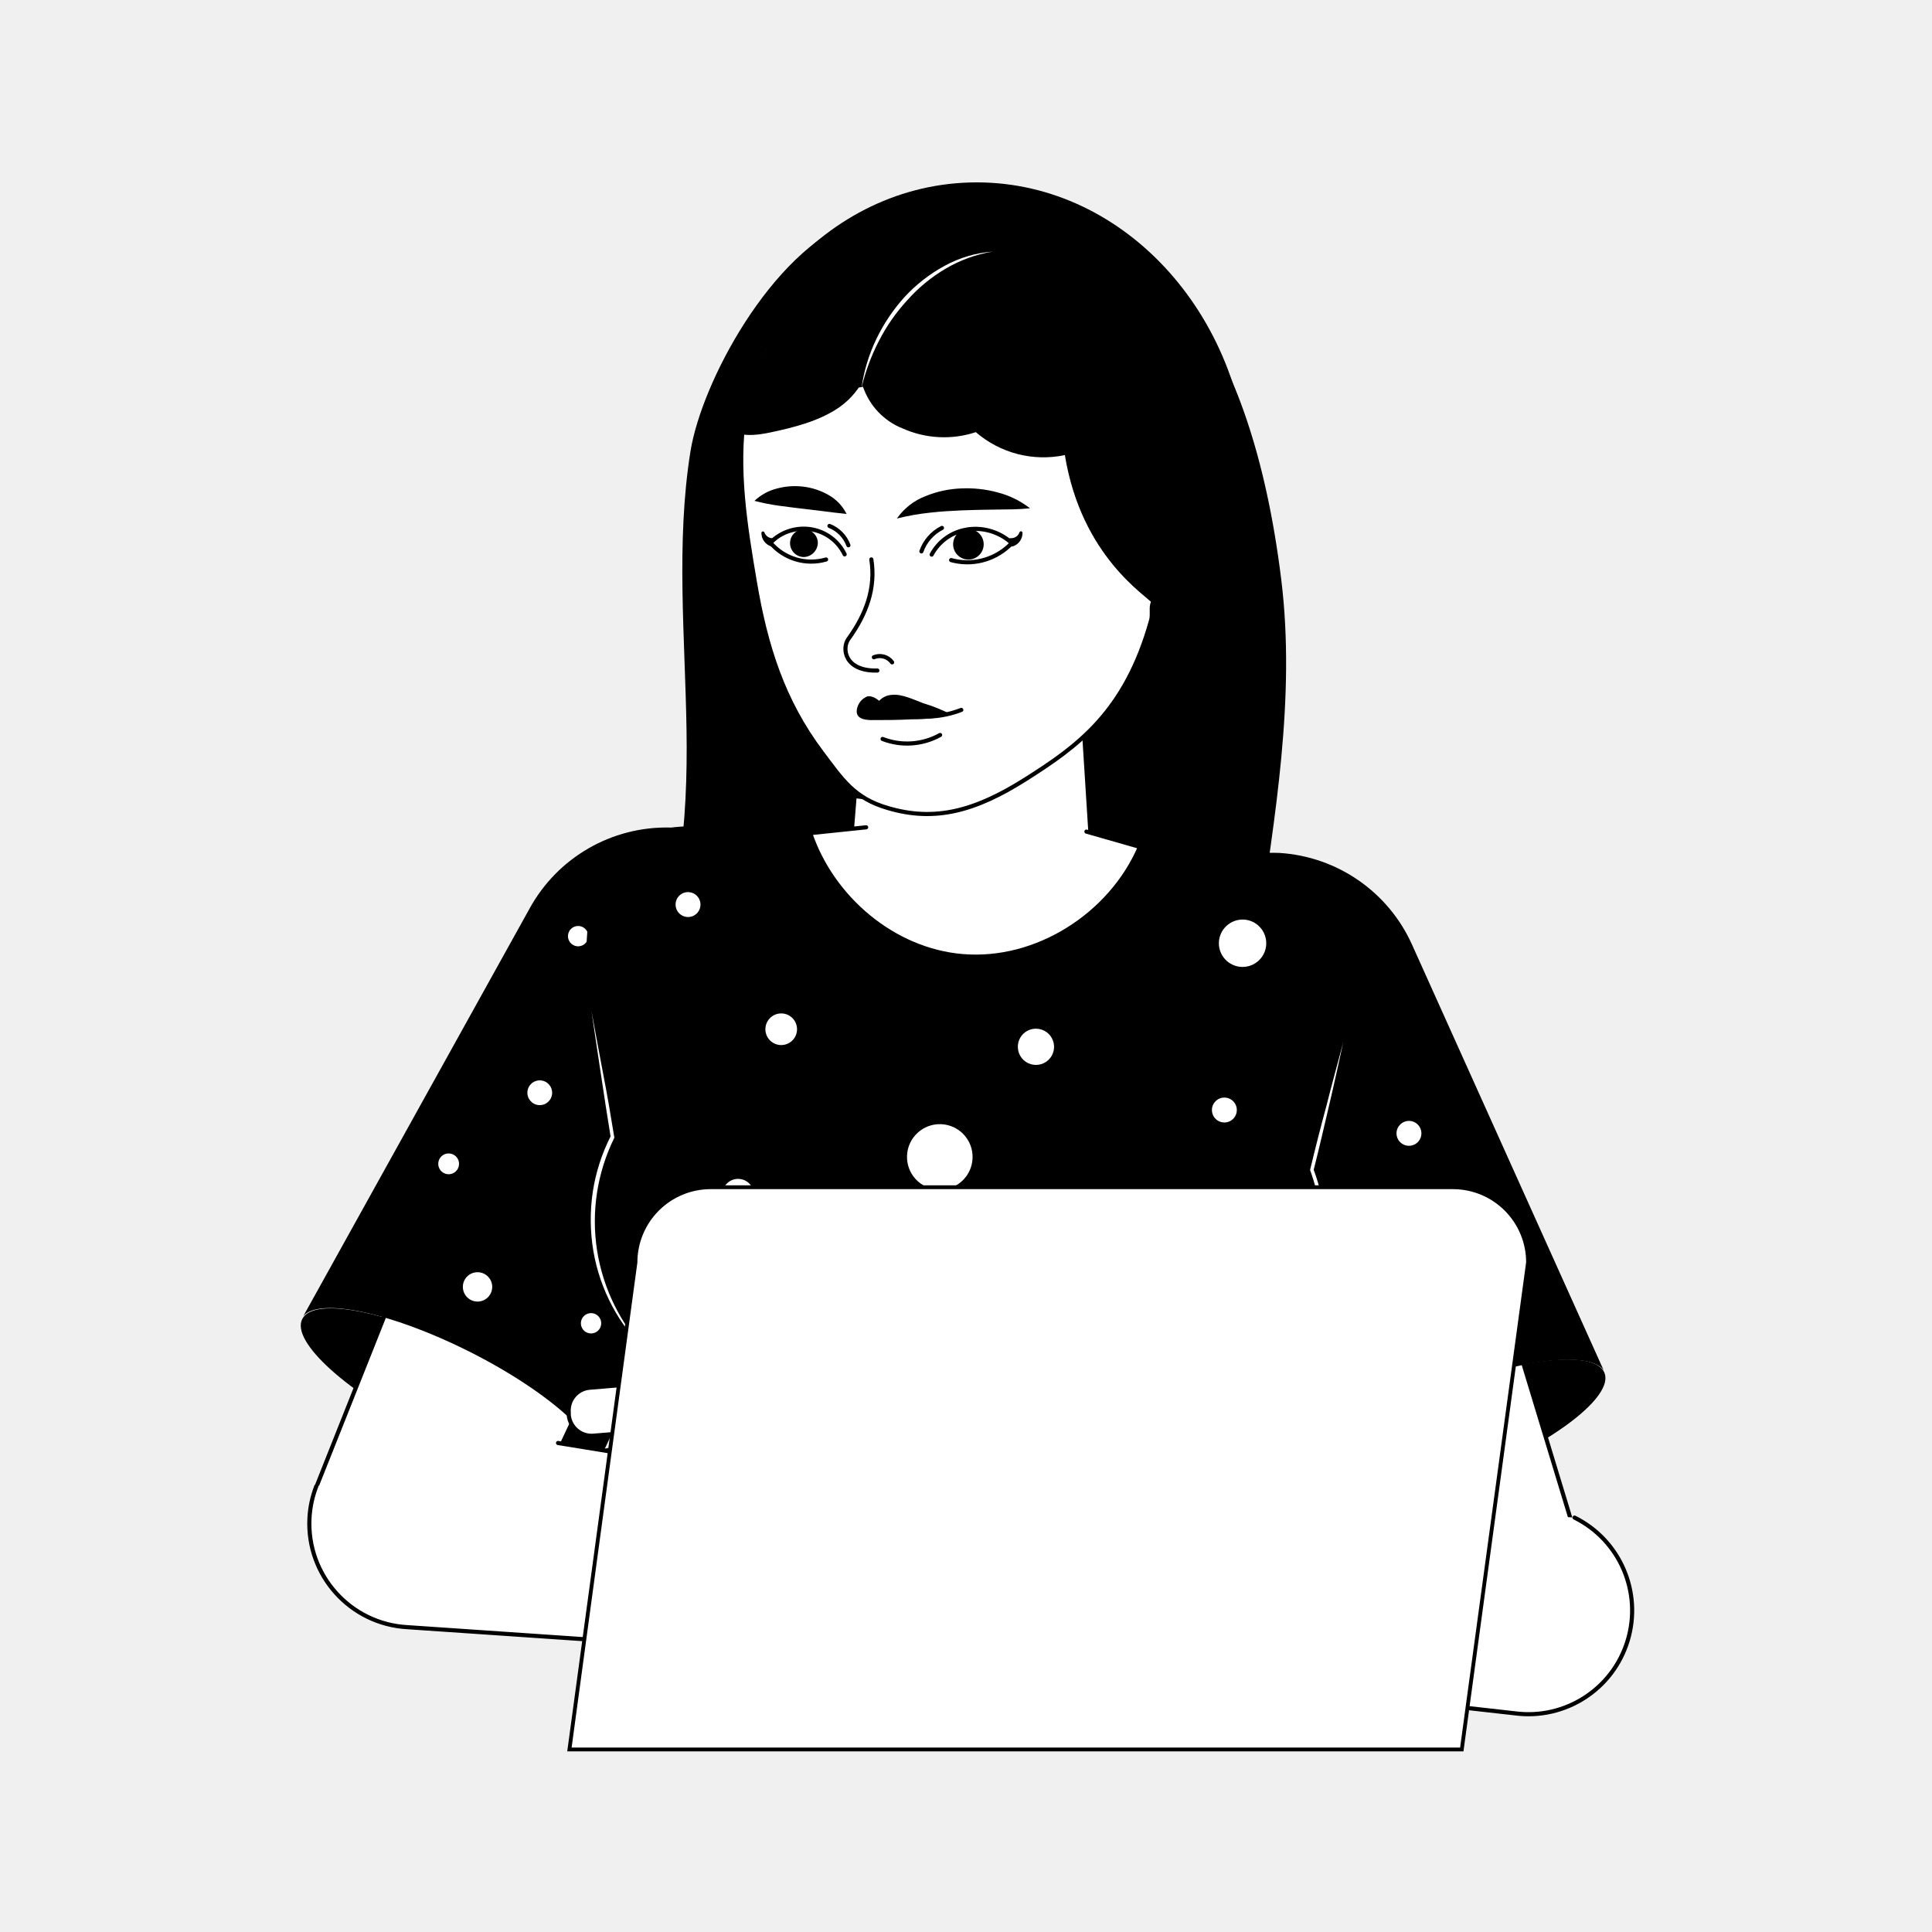
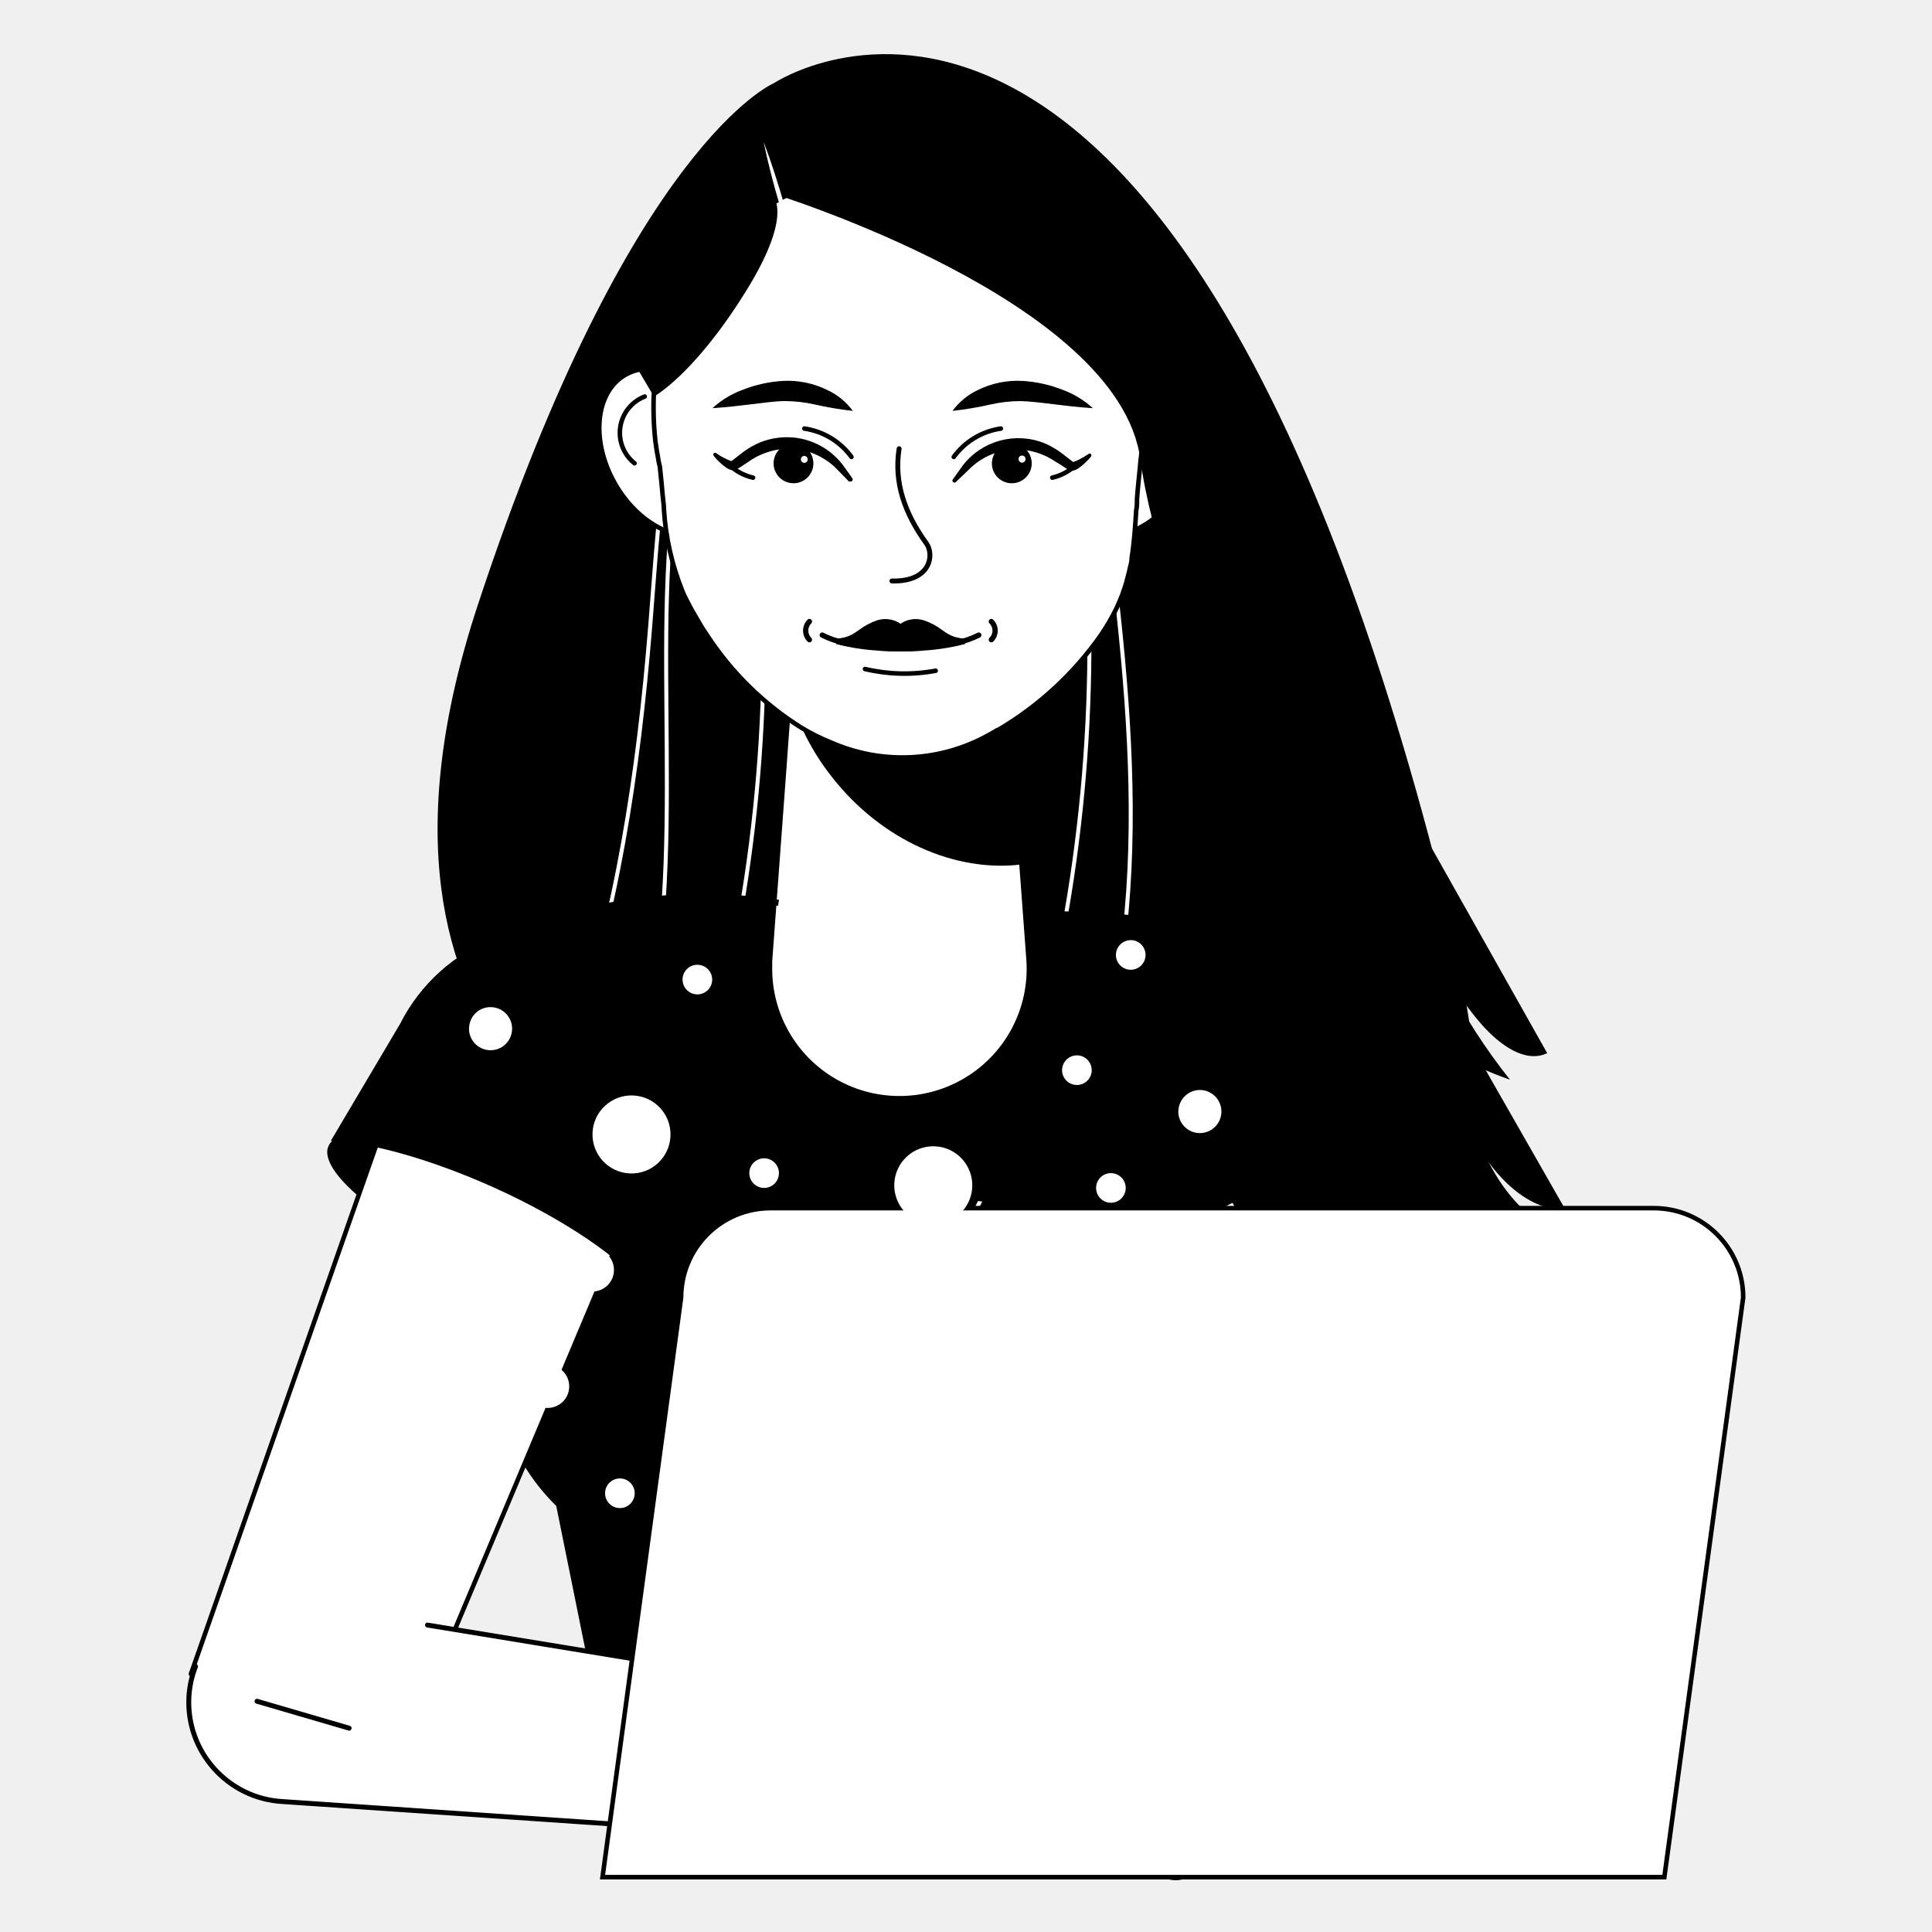
- <svg xmlns="http://www.w3.org/2000/svg" viewBox="0 0 252.77 252.77">
+ <svg xmlns="http://www.w3.org/2000/svg" viewBox="0 0 212.43 212.43">
  <defs>
-     <style>.cls-1,.cls-2,.cls-3,.cls-5,.cls-6{fill:#fff;}.cls-1,.cls-2,.cls-4,.cls-5,.cls-6,.cls-7{stroke:#000;}.cls-1,.cls-5{stroke-miterlimit:10;}.cls-1{stroke-width:0.6px;}.cls-2,.cls-4,.cls-6,.cls-7{stroke-linecap:round;stroke-linejoin:round;}.cls-2,.cls-4{stroke-width:0.54px;}.cls-4,.cls-7{fill:none;}.cls-5{stroke-width:0.5px;}.cls-6,.cls-7{stroke-width:0.54px;}</style>
+     <style>.cls-1,.cls-3,.cls-6,.cls-8{fill:#fff;}.cls-2,.cls-4,.cls-5,.cls-7{fill:none;}.cls-2{stroke:#fff;stroke-width:0.44px;}.cls-2,.cls-3,.cls-4,.cls-5,.cls-6,.cls-7{stroke-linecap:round;stroke-linejoin:round;}.cls-3,.cls-4,.cls-5,.cls-6,.cls-7,.cls-8{stroke:#000;}.cls-3,.cls-4,.cls-8{stroke-width:0.5px;}.cls-5{stroke-width:0.58px;}.cls-6,.cls-7{stroke-width:0.54px;}.cls-8{stroke-miterlimit:10;}</style>
  </defs>
  <g id="OBJECTS">
-     <path d="M83.27,130.44c5.73-10.23,6.74-22.92,6.55-35S88.43,71,90.33,59.09C91.78,50,100.9,33,111.73,28.82c4.77-1.83,47.82-18.57,55.9,47,1.9,15.44-.85,31.08-3.07,46.45C155.91,128,129.3,131,119,130.39A77.71,77.71,0,0,1,83.27,130.44Z" />
-     <ellipse cx="128.01" cy="63.89" rx="35.5" ry="40.02" transform="translate(-1.7 3.52) rotate(-1.57)" />
-     <path class="cls-1" d="M126.72,143.73a17.08,17.08,0,0,0,17.05-17.14,3.72,3.72,0,0,0,0-.58l-1.63-25.82-.21-3.32-.36-5.63-.34-5.19-.34-5.23L114,80.58h-.27l-1.36,16.61-.32,3.64-1,12.43-1,12.45A17.13,17.13,0,0,0,126.72,143.73Z" />
-     <path d="M112,104.45c8.55,1.14,18.24-2.9,24.86-11.2a31.23,31.23,0,0,0,4.34-7.2l-.34-5.23L114,80.58l-.64,7.81L113,92Z" />
-     <path d="M192.18,193.24c-11,4.43-21,5.53-22.23,2.44s6.7-9.18,17.74-13.62,21-5.53,22.23-2.44S203.22,188.8,192.18,193.24Z" />
-     <path class="cls-2" d="M177.34,200.25l-9.9-26.59-1.64-4.41L163.1,162l-1.79-4.8-3-8.2-2.62-7c-3.63-9.76.64-20.27,9.28-22.91a13.69,13.69,0,0,1,4.55-.58,14.21,14.21,0,0,1,4,.74,18.64,18.64,0,0,1,11.61,12.49l5.59,18.41,2.78,9.12,12.71,41.84c0,.13.08.25.12.39" />
-     <path d="M209.81,179.27c-1.9-2.61-11.45-1.41-22,2.82-11,4.44-19,10.54-17.73,13.63a1.74,1.74,0,0,0,.1.19l-.11,0L149,139.22c-4.23-11.21,1.36-23.55,12.19-26.84a18.41,18.41,0,0,1,6.17-.79,20.41,20.41,0,0,1,17.43,12.11Z" />
-     <path class="cls-3" d="M193.88,157.9a1.35,1.35,0,1,1-1.29-1.42A1.35,1.35,0,0,1,193.88,157.9Z" />
-     <path class="cls-3" d="M189.33,173.65a1.92,1.92,0,1,1-1.84-2A1.92,1.92,0,0,1,189.33,173.65Z" />
-     <path class="cls-3" d="M182.71,148.21a1.63,1.63,0,1,0,1.69-1.56A1.64,1.64,0,0,0,182.71,148.21Z" />
-     <path d="M56.09,187.56c10.63,5.34,20.46,7.26,22,4.29s-5.91-9.71-16.54-15-20.46-7.26-22-4.29S45.46,182.22,56.09,187.56Z" />
-     <path class="cls-2" d="M70.3,195.79l12.08-25.67,2-4.26,3.29-7,2.19-4.64,3.71-7.92,3.2-6.79c4.42-9.42,1-20.25-7.35-23.59a13.6,13.6,0,0,0-4.48-1,14.77,14.77,0,0,0-4,.41,18.64,18.64,0,0,0-12.61,11.49l-7.1,17.87-3.53,8.86L41.53,194.2c0,.14-.1.25-.15.39" />
-     <path d="M39.69,172.18c2.11-2.45,11.53-.46,21.69,4.64C72,182.16,79.43,188.9,77.93,191.88l-.13.18.12.05,25.74-54.77c5.15-10.82.6-23.59-9.91-27.77a18.36,18.36,0,0,0-6.08-1.3,20.43,20.43,0,0,0-18.39,10.61Z" />
-     <path class="cls-3" d="M74.31,122.42a1.33,1.33,0,1,0,1.38-1.27A1.33,1.33,0,0,0,74.31,122.42Z" />
-     <path class="cls-3" d="M57.34,152.2a1.36,1.36,0,1,0,1.41-1.29A1.35,1.35,0,0,0,57.34,152.2Z" />
-     <path class="cls-3" d="M69,142.9a1.62,1.62,0,1,0,1.69-1.55A1.62,1.62,0,0,0,69,142.9Z" />
-     <path class="cls-3" d="M60.56,168.29a1.92,1.92,0,1,0,2-1.84A1.91,1.91,0,0,0,60.56,168.29Z" />
-     <path class="cls-3" d="M76,173.07a1.33,1.33,0,1,0,1.38-1.27A1.33,1.33,0,0,0,76,173.07Z" />
-     <path d="M77.5,132.33l2.74,16.47a22.35,22.35,0,0,0-1.77,4.64,24.56,24.56,0,0,0-.8,5.26A24.66,24.66,0,0,0,79.94,170a24.81,24.81,0,0,0,4.93,7l6.64,41.06,60.56,7,13.11-45.23a24.51,24.51,0,0,0,4-4.62,24.12,24.12,0,0,0,3.13-6.67,24.73,24.73,0,0,0,.47-11.9,26.17,26.17,0,0,0-1-3.57l4.09-16.65c1.71-6.13,1.69-12.2-.31-16.85a13.17,13.17,0,0,0-9.15-7.91,18.32,18.32,0,0,0-3.73-.53l-71.68-3a18.19,18.19,0,0,0-3.7.22,11.41,11.41,0,0,0-8.8,6.88C76.41,119.77,76.28,126,77.5,132.33Z" />
-     <path class="cls-3" d="M77.39,132.31c.51,2.74,1,5.47,1.53,8.21s1,5.48,1.44,8.22a.19.19,0,0,1,0,.15,24.72,24.72,0,0,0-2.24,14.73A25,25,0,0,0,84.76,177a23.87,23.87,0,0,1-7.13-13.33,24.85,24.85,0,0,1-.08-7.7,24.12,24.12,0,0,1,2.35-7.32l0,.14c-.45-2.74-.87-5.49-1.28-8.24S77.79,135.07,77.39,132.31Z" />
-     <path class="cls-3" d="M165.07,179.84a25.82,25.82,0,0,0,4.5-5.71,24.84,24.84,0,0,0,1.85-21,.23.23,0,0,1,0-.14q1-4.17,2.12-8.31c.7-2.78,1.46-5.53,2.2-8.3-.62,2.8-1.22,5.59-1.88,8.38s-1.29,5.57-2,8.35V153a24.36,24.36,0,0,1,1.52,7.21,24.72,24.72,0,0,1-.7,7.32,24.1,24.1,0,0,1-2.87,6.77A24.55,24.55,0,0,1,165.07,179.84Z" />
-     <path class="cls-2" d="M113.32,108.24,106,109c2.88,8.51,10.9,15.33,19.92,16.09,9.7.83,19.42-5.42,23.22-14.29l-7-2" />
-     <path class="cls-3" d="M158.56,145.16a1.63,1.63,0,1,0,1.69-1.56A1.63,1.63,0,0,0,158.56,145.16Z" />
-     <path class="cls-3" d="M141,184.36a3.1,3.1,0,1,0,3.23-3A3.11,3.11,0,0,0,141,184.36Z" />
-     <path class="cls-3" d="M94.5,156.24a2.07,2.07,0,1,0,2.16-2A2.06,2.06,0,0,0,94.5,156.24Z" />
-     <path class="cls-3" d="M118.67,151.19a4.29,4.29,0,1,0,4.46-4.11A4.29,4.29,0,0,0,118.67,151.19Z" />
-     <path class="cls-3" d="M88.39,118.27a1.63,1.63,0,1,0,1.7-1.55A1.62,1.62,0,0,0,88.39,118.27Z" />
-     <path class="cls-3" d="M159.47,123.31a3.1,3.1,0,1,0,3.23-3A3.11,3.11,0,0,0,159.47,123.31Z" />
-     <path class="cls-3" d="M102.76,185.13a2.51,2.51,0,1,0,2.62-2.4A2.51,2.51,0,0,0,102.76,185.13Z" />
-     <path class="cls-3" d="M156,170.93a2.36,2.36,0,1,0,2.46-2.26A2.35,2.35,0,0,0,156,170.93Z" />
-     <path class="cls-3" d="M100.14,134.59a2.07,2.07,0,1,0,2.15-2A2.07,2.07,0,0,0,100.14,134.59Z" />
-     <path class="cls-3" d="M133.17,136.85a2.37,2.37,0,1,0,2.46-2.26A2.36,2.36,0,0,0,133.17,136.85Z" />
-     <path class="cls-3" d="M119.72,189.83A1.19,1.19,0,1,0,121,188.7,1.19,1.19,0,0,0,119.72,189.83Z" />
-     <path class="cls-2" d="M181.27,196.84l-58-1-6.06-6.15a4.66,4.66,0,0,0-1.81-2l-7.29-10.81a2.83,2.83,0,0,0-3.91-.76L103,177a2.81,2.81,0,0,0-.76,3.9L107,188a13.69,13.69,0,0,0-1.6-.28c-.26,0-.53,0-.8-.05l-10.06-6.7a2.83,2.83,0,0,0-1-.42,3,3,0,0,0-1.41-.24l-15,1.25a3,3,0,0,0-2.72,3.22l0,.33a3,3,0,0,0,3.22,2.73l14.1-1.17,4.81,3.2a13.88,13.88,0,0,0-1.29,1L87.86,188a2.19,2.19,0,0,0-.34-.1,3,3,0,0,0-1.93-.06l-14,4.37a3,3,0,0,0-2,3.74l.07.21a2.8,2.8,0,0,0,.51.95A3,3,0,0,0,68.5,200l0,.15a3,3,0,0,0,3.21,2.73L86,201.74l5,1.93a13.7,13.7,0,0,0,.71,2.28l-4,.34-10.9-.09a3,3,0,0,0-3,3v.42a3,3,0,0,0,3,3l12.12.11a3.26,3.26,0,0,0,1-.17l6.8-.59a13.08,13.08,0,0,0,5.8,2.11l20,1.59h.07l75.6,8.49A13.57,13.57,0,0,0,206,198.55M82.12,196c-.82.08-1.65.13-2.48.18l6.77-2.1,5.15,2a12,12,0,0,0-.39,1.15l-.12,0a24,24,0,0,0-4.22-1.62C85.24,195.24,83.69,195.82,82.12,196Z" />
-     <line class="cls-4" x1="80.31" y1="196.16" x2="69.81" y2="197.26" />
-     <path class="cls-2" d="M41.39,194.44a13.38,13.38,0,0,0-.9,4.17,13.58,13.58,0,0,0,12.83,14.28l75.91,5.17h.06l20,2a13.31,13.31,0,0,0,6.08-1l6.59,1.79a3,3,0,0,0,.94.35l11.94,2.06a3,3,0,0,0,3.45-2.44l.07-.41a3,3,0,0,0-2.43-3.44l-10.75-1.86-3.87-1a12.56,12.56,0,0,0,1.11-2.12l5.25-1,13.79,3.69a3,3,0,0,0,3.65-2.11l0-.15a3,3,0,0,0-1.13-3.17,3.15,3.15,0,0,0,.68-.85l.1-.2a3,3,0,0,0-1.26-4l-13-6.81a3,3,0,0,0-1.9-.29c-.12,0-.24,0-.36,0l-7.77,1.49a13.84,13.84,0,0,0-1.09-1.21l5.31-2.29,13.65,3.67A3,3,0,0,0,182,196.6l.08-.32a3,3,0,0,0-2.1-3.66l-14.56-3.91a3.05,3.05,0,0,0-1.44,0,3,3,0,0,0-1,.24l-11.09,4.79c-.27,0-.53-.08-.8-.1-.54,0-1.08,0-1.62,0l6-6.12a2.81,2.81,0,0,0-.05-4l-1.11-1.08a2.81,2.81,0,0,0-4,0l-9.1,9.34a4.62,4.62,0,0,0-2.14,1.63l-7.06,5-59-9.62m95,15.84a24.09,24.09,0,0,0-4.45.84l-.12,0q-.06-.6-.18-1.2l5.43-1,6.27,3.28c-.8-.2-1.61-.4-2.41-.63C171,205.51,169.55,204.66,167.94,204.66Z" />
-     <line class="cls-4" x1="174.24" y1="206.45" x2="184.37" y2="209.41" />
-     <path class="cls-5" d="M191.25,228.89H74.5l8.64-63.73A9.84,9.84,0,0,1,93,155.33h97.08a9.83,9.83,0,0,1,9.84,9.83Z" />
-     <path class="cls-6" d="M98.76,76.14c1.4,8.29,3.64,15.52,8.75,22.3,2.67,3.54,4.22,6,8.66,7.28,6.13,1.82,11.42.42,18.08-3.81s13-8.68,16.36-20.78c.18-.67,0-1.38.13-2a4,4,0,0,1,.24-.69,10.79,10.79,0,0,1,1.17-1.79c9.5-13,6.67-32.24-6.1-42a31.15,31.15,0,0,0-23.19-6.14l-.54.09A31.05,31.05,0,0,0,98.06,50.92a29.08,29.08,0,0,0-.65,3.19C96.3,61.35,97.52,68.86,98.76,76.14Z" />
-     <path d="M95.94,50.7a16.53,16.53,0,0,1,3.3-2.81,31.12,31.12,0,0,1,23-18.64,5.07,5.07,0,0,1,.54-.09A31.21,31.21,0,0,1,146,35.29c10.34,7.89,14.16,22,10.19,34a28.31,28.31,0,0,1-3.64,7.35l-.46.65a10.33,10.33,0,0,0-1.16,1.79c-.88-1.14-9.43-6.18-11.61-19.54a13.53,13.53,0,0,1-11.65-3h0a13.27,13.27,0,0,1-9.54-.47,9,9,0,0,1-5.22-5.46h0l-.55.09h0a10.32,10.32,0,0,1-2.75,2.72c-2.54,1.69-5.69,2.49-8.78,3.15-2,.43-4.43.68-5.73-.71S94.62,52.2,95.94,50.7Z" />
-     <path class="cls-3" d="M129.86,32.92a17.77,17.77,0,0,0-6.14,2.23,20.88,20.88,0,0,0-5,4.11,24,24,0,0,0-3.73,5.35,26.82,26.82,0,0,0-2.28,6.16,21.8,21.8,0,0,1,1.91-6.34,23.11,23.11,0,0,1,3.7-5.54,20.29,20.29,0,0,1,5.25-4.1A15.46,15.46,0,0,1,129.86,32.92Z" />
-     <path d="M117.34,67.84a31,31,0,0,1,4.37-.77c1.4-.16,2.8-.24,4.21-.3s2.84-.08,4.3-.1,2.93,0,4.54-.17a11.7,11.7,0,0,0-4.25-2.08,15.47,15.47,0,0,0-4.7-.52,13.63,13.63,0,0,0-4.69,1A8.11,8.11,0,0,0,117.34,67.84Z" />
-     <path d="M110.76,67.24a5.8,5.8,0,0,0-2.4-2.5,8.7,8.7,0,0,0-3.26-1.07,9,9,0,0,0-3.39.23,6.58,6.58,0,0,0-3,1.63,28.09,28.09,0,0,0,3.17.63c1,.14,2,.26,2.89.37l2.85.34C108.58,67,109.57,67.12,110.76,67.24Z" />
-     <path class="cls-7" d="M114,73.19c.59,3.75-.64,7.14-3,10.41-.88,1.21-.52,4.24,3.79,4.13" />
-     <path class="cls-7" d="M116.72,86.66a2,2,0,0,0-2.39-.67" />
-     <path class="cls-7" d="M110.51,72.53a5.93,5.93,0,0,0-4.44-3.29A6.1,6.1,0,0,0,100.79,71a7,7,0,0,0,7.29,2.2" />
-     <path d="M107,70.93a1.82,1.82,0,1,0-1.82,1.95A1.9,1.9,0,0,0,107,70.93Z" />
-     <path d="M101.08,71.06c.12.12.23.25.36.37a.55.55,0,0,1-.18.06.74.74,0,0,1-.26,0l-.09,0a1.83,1.83,0,0,1-1.29-1.77.19.19,0,0,1,.2-.19.2.2,0,0,1,.19.13v0a1.14,1.14,0,0,0,1.1.76.58.58,0,0,1,.51.21A4.88,4.88,0,0,0,101.08,71.06Z" />
-     <path class="cls-7" d="M111,71.34a4.35,4.35,0,0,0-2.48-2.53" />
-     <path class="cls-7" d="M124.44,73.28A8,8,0,0,0,132,71.43a4.17,4.17,0,0,0,.36-.37,5.11,5.11,0,0,0-.55-.48,7.09,7.09,0,0,0-5.12-1.33h0l-.52.1a6.35,6.35,0,0,0-4.28,3.21" />
-     <path d="M128.7,71.21a2,2,0,1,0-2,2A2,2,0,0,0,128.7,71.21Z" />
-     <path d="M132.33,71.06a4.17,4.17,0,0,1-.36.37.6.6,0,0,0,.19.06.54.54,0,0,0,.25,0l.09,0a1.85,1.85,0,0,0,1.28-1.79.2.2,0,0,0-.21-.19.21.21,0,0,0-.19.13v0a1.12,1.12,0,0,1-1.09.77.59.59,0,0,0-.51.21A5.11,5.11,0,0,1,132.33,71.06Z" />
-     <path class="cls-7" d="M120.55,72.14a5.46,5.46,0,0,1,2.69-3.07" />
-     <path d="M124.51,93.51A21.19,21.19,0,0,0,120.78,92c-1.18-.44-2.78-1.23-4.08-1.09a2.48,2.48,0,0,0-1.68.78s-.86-.78-1.59-.56a2.23,2.23,0,0,0-1.33,1.73c-.15,1.12.9,1.32,1.8,1.35,1.79,0,3.58,0,5.37-.1A21.35,21.35,0,0,0,124.51,93.51Z" />
-     <path class="cls-7" d="M125.77,92.88a12.72,12.72,0,0,1-5.32.85" />
-     <path class="cls-7" d="M123,96.16a8.88,8.88,0,0,1-7.53.52" />
-     <path d="M100.28,45.64l14.49-10.81,11.28-3.77s7.13.77,7.19,1,11.23,11,11.55,11.24,12.7,12.48,12.7,12.48.27-6.1.3-6.42-8.21-17-8.21-17L138,28.17,124.5,25.51l-10.47,3-8.85,5.94s-4.8,7.53-4.9,7.78-.39,3.63-.39,3.63" />
+     <path class="cls-1" d="M141.21,104.38A89,89,0,0,1,104.64,115a89.25,89.25,0,0,1-47.36-10.34,12.54,12.54,0,0,1,5.4-2.54,17.34,17.34,0,0,1,3.49-.35H133a16.59,16.59,0,0,1,3.43.35A10.82,10.82,0,0,1,141.21,104.38Z" />
+     <path d="M144.58,124.74,141.4,140a21.76,21.76,0,0,1,1.46,4.39,22.82,22.82,0,0,1,.54,4.92,22.19,22.19,0,0,1-.77,5.85,21.42,21.42,0,0,1-1.78,4.59,22.85,22.85,0,0,1-4.86,6.35l-3.74,18H64.91l-3.75-18.52a22.86,22.86,0,0,1-3.54-4.46A22.51,22.51,0,0,1,55,154.77a22.79,22.79,0,0,1,0-11.09,22.49,22.49,0,0,1,1.08-3.28l-3.16-15.66c-1.35-5.76-1.09-11.41.95-15.66a12.86,12.86,0,0,1,3.41-4.46A89.25,89.25,0,0,0,104.64,115a89,89,0,0,0,36.57-10.58,11.3,11.3,0,0,1,3.12,4.44C146.08,113.11,146,118.86,144.58,124.74Z" />
+     <path d="M72,128.44s-36.2-11.12-19.47-61.9S85.08,9.15,85.08,9.15,128-19.48,157.79,94.59s-83.65,35.69-83.65,35.69" />
+     <path d="M128.85,58q-.15-4.44-.48-8.88c-.67-9-1.64-17.63-7.61-24.72-11.65-13.84-33.65-13.14-44.77,1C67.81,35.87,69.54,51,67.33,63.57c-2.54,14.52-8,28.35-13.21,42.05-1.81,4.73-3.78,9.55-3.93,14.62a15.73,15.73,0,0,0,2.6,9.38c4.57,6.51,15.35,6.71,22.3,7.86,9.69,1.61,19.54,2.71,29.37,2a23.89,23.89,0,0,0,5.93-1.18,5.26,5.26,0,0,1-1-6.31c1-2.06,1.91-4.19,2.93-6.25,1.24-2.51,4.59-3,6.84-1.8a4.81,4.81,0,0,1,2.32,5.17,33.87,33.87,0,0,0,3.89-11.45,287.5,287.5,0,0,0,3.53-39.82C129.05,71.22,129.08,64.61,128.85,58Z" />
+     <path d="M90.36,19.3A37.63,37.63,0,0,0,87,22.69" />
+     <path class="cls-2" d="M98.82,18.45A19.54,19.54,0,0,0,87,22.69,26.79,26.79,0,0,0,81.8,27.8c-4.24,5.49-6.66,12.47-8,19.54s-1.72,14.33-2.31,21.54c-1.28,15.94-3.68,31.93-8.91,46.85-1.79,5.11-4,10.17-7.49,14-.37.41-.77.82-1.18,1.2" />
+     <path class="cls-2" d="M112.5,22.12c6.28,8.24,7.28,18.24,8.28,27.24,3,24,7,50-1.88,73.44" />
+     <path class="cls-2" d="M60.89,135a52,52,0,0,0,9.49-19.24c2.92-10.86,3-22.24,2.93-33.48S72.89,59.66,75,48.62c1.82-9.45,5.57-18.81,12-25.93" />
+     <path class="cls-2" d="M109.63,24.38c5.89,7.35,7.91,17,9,26.35a173.89,173.89,0,0,1-3.72,60.91c-2.39,9.87-5.72,19.66-11.64,27.91" />
+     <path class="cls-2" d="M82.81,50.73a173.73,173.73,0,0,1-3.72,60.92c-2.11,8.74-5,17.45-9.71,25" />
+     <path class="cls-3" d="M113.11,105.67a14.24,14.24,0,1,1-28.45.49c0-.16,0-.33,0-.49L86.26,84l.2-2.8,1-13.49h22.88l1,14,.22,3.06Z" />
+     <path d="M112.32,95.05c-7.21.89-15.34-2.58-20.85-9.62a26.48,26.48,0,0,1-4.69-9.15l.65-8.76H110.3l1,14,.24,3Z" />
+     <path class="cls-3" d="M118.29,45.89c-2.87,4.61-2.6,10.08.62,12.21s8.15.11,11-4.5,2.59-10.09-.62-12.22S121.16,41.27,118.29,45.89Z" />
+     <path class="cls-4" d="M126.9,43.6A4.28,4.28,0,0,1,128,50.94" />
+     <path class="cls-3" d="M79.49,45.89c2.88,4.61,2.6,10.08-.62,12.21s-8.15.11-11-4.5-2.6-10.09.62-12.22S76.62,41.27,79.49,45.89Z" />
+     <path class="cls-4" d="M70.89,43.6a4.28,4.28,0,0,0-1.12,7.34" />
+     <path class="cls-3" d="M125.89,45c0,.37,0,.73,0,1.08a30.37,30.37,0,0,1-.31,3.17l-.18,1.48-.07.8-.12,1.17c-.08.71-.13,1.4-.19,2.1,0,.45,0,.88-.09,1.33-.11,1.75-.22,3.5-.5,5.23a.64.64,0,0,1,0,.09c0,.33-.11.67-.19,1h0a9.64,9.64,0,0,1-.26,1.06,11.89,11.89,0,0,1-.48,1.58h0a5,5,0,0,1-.21.57c-.14.38-.33.77-.5,1.17a23.61,23.61,0,0,1-1.74,3,36.23,36.23,0,0,1-11.3,10.43s0,0-.06,0c-.53.32-1.05.6-1.56.87a19.49,19.49,0,0,1-16.76.51A22.14,22.14,0,0,1,88.09,80a0,0,0,0,1,0,0A33.83,33.83,0,0,1,77.71,69.79c-.2-.28-.37-.56-.56-.85-.09-.14-.17-.3-.26-.45s-.3-.51-.45-.77c-.42-.69-.79-1.41-1.14-2.11-.09-.2-.19-.39-.26-.59A29,29,0,0,1,73,56c0-.48-.09-1-.13-1.45l-.15-1.62-.15-1.45c0-.16-.06-.32-.09-.47a4.76,4.76,0,0,1-.1-.52c-.13-.66-.23-1.33-.32-2a32.57,32.57,0,0,1-.2-3.48c0-.09,0-.2,0-.3v-.12c0-.51,0-1,.07-1.51l0-.58c.07-.62.15-1.23.26-1.83a26.3,26.3,0,0,1,4-10.08,26,26,0,0,1,1.62-2.17,26.7,26.7,0,0,1,6.89-5.93c.18-.13.38-.24.57-.35l.71-.4a27.48,27.48,0,0,1,2.87-1.31,27,27,0,0,1,9.27-1.84s0,0,0,0v0a4.18,4.18,0,0,1,.5,0h.16c.41,0,.86,0,1.27.05s1.07.05,1.6.11c.29,0,.57.06.85.1l.67.09a27.62,27.62,0,0,1,5.37,1.45,24.44,24.44,0,0,1,3.8,1.79c.07,0,.13.08.19.11a23.17,23.17,0,0,1,2.21,1.43,26.74,26.74,0,0,1,6.77,7v0c.12.15.21.31.32.47,0,0,0,0,0,0a26.19,26.19,0,0,1,3.57,9.39s0,0,0,.07c.11.6.19,1.21.25,1.83,0,.11,0,.22,0,.32,0,.4.07.81.08,1.22,0,.22,0,.44,0,.67S125.89,44.86,125.89,45Z" />
+     <path d="M51.38,138.74c9.64,4.35,18.44,5.69,19.66,3S65.42,133.32,55.78,129s-18.44-5.69-19.66-3S41.73,134.39,51.38,138.74Z" />
+     <path class="cls-3" d="M21,184.07c0-.13.09-.24.12-.36l13.45-38.43,2.94-8.38L43.44,120a17.46,17.46,0,0,1,10.43-10.92,13.76,13.76,0,0,1,4.56-.79,12.71,12.71,0,0,1,4.23.72c7.93,2.78,11.48,12.73,7.74,21.66L62.69,149l-2.79,6.65-2.28,5.42-9.66,23" />
+     <path d="M76.73,128.39,71,141.84c-2.54-3.37-8.83-7.72-16.74-11.29-7-3.13-13.53-4.94-17.89-5.1L44,112.56a19.58,19.58,0,0,1,10.51-9.47,88.41,88.41,0,0,0,22,9.07A19.87,19.87,0,0,1,76.73,128.39Z" />
+     <path d="M142,138.74c-9.64,4.35-18.45,5.69-19.66,3s5.61-8.41,15.25-12.76,18.45-5.69,19.66-3S151.59,134.39,142,138.74Z" />
+     <path class="cls-3" d="M172.31,184.07c0-.13-.08-.24-.12-.36l-13.45-38.43-2.94-8.38L149.89,120a17.51,17.51,0,0,0-10.43-10.92,13.77,13.77,0,0,0-4.57-.79,12.65,12.65,0,0,0-4.22.72c-7.93,2.78-11.49,12.73-7.75,21.66L130.63,149l2.8,6.65,2.27,5.42,9.66,23" />
+     <path d="M116.6,128.39l5.73,13.45c2.53-3.37,8.82-7.72,16.73-11.29,7-3.13,13.54-4.94,17.89-5.1l-7.66-12.89a19.6,19.6,0,0,0-10.5-9.47,88.72,88.72,0,0,1-22,9.07A19.79,19.79,0,0,0,116.6,128.39Z" />
+     <path d="M104.73,45.18a7.31,7.31,0,0,1,2.8-2.3,9.86,9.86,0,0,1,4.85-1,14.43,14.43,0,0,1,4.51,1,9.93,9.93,0,0,1,3.27,2c-1.57-.1-3-.27-4.3-.43s-2.62-.33-3.68-.35a15.18,15.18,0,0,0-3.25.37A37.62,37.62,0,0,1,104.73,45.18Z" />
+     <path d="M93.77,45.18a37.62,37.62,0,0,1-4.2-.71,15.25,15.25,0,0,0-3.25-.37c-1.06,0-2.36.19-3.69.35s-2.73.33-4.29.43a9.82,9.82,0,0,1,3.27-2,14.36,14.36,0,0,1,4.5-1,9.86,9.86,0,0,1,4.85,1A7.27,7.27,0,0,1,93.77,45.18Z" />
+     <path d="M104.76,52.72c.36-.52.73-1,1.1-1.54a7.72,7.72,0,0,1,9-2.44,9.44,9.44,0,0,1,1.76,1c.5.39,1,.76,1.49,1.15l-.29-.09h0s.21,0,.35-.06a5.27,5.27,0,0,0,.49-.22,7.27,7.27,0,0,0,1-.59h0a.22.22,0,0,1,.3,0,.22.22,0,0,1,0,.27,7.17,7.17,0,0,1-.86.88,3.33,3.33,0,0,1-.5.39,1.5,1.5,0,0,1-.75.3h0a.37.37,0,0,1-.23-.05l-.06,0c-.53-.33-1-.68-1.57-1a7.77,7.77,0,0,0-1.54-.8,7.4,7.4,0,0,0-8,1.79L105.1,53a.22.22,0,0,1-.31,0A.21.21,0,0,1,104.76,52.72Z" />
+     <path d="M109.07,50.78a2.19,2.19,0,1,1,2,2.35A2.18,2.18,0,0,1,109.07,50.78Z" />
+     <path class="cls-4" d="M115.7,52.52a5.53,5.53,0,0,0,2.21-1.06" />
+     <path class="cls-4" d="M104.87,50.24a7.81,7.81,0,0,1,5.18-3.12" />
+     <path d="M93.4,53l-1.32-1.35a7,7,0,0,0-1.37-1.13A7.4,7.4,0,0,0,84,49.86a7.51,7.51,0,0,0-1.54.8c-.53.35-1,.7-1.58,1l-.06,0a.37.37,0,0,1-.23.05h0a1.54,1.54,0,0,1-.75-.3,4.78,4.78,0,0,1-.5-.39,6.44,6.44,0,0,1-.85-.88.22.22,0,0,1,0-.31.22.22,0,0,1,.27,0h0a6.57,6.57,0,0,0,1,.59,5.27,5.27,0,0,0,.49.22c.15.06.34.09.35.06h0l-.29.09c.49-.39,1-.76,1.49-1.15a9.21,9.21,0,0,1,1.77-1,8,8,0,0,1,4-.5,7.85,7.85,0,0,1,3.67,1.54,8.06,8.06,0,0,1,1.4,1.4c.36.52.74,1,1.09,1.54a.22.22,0,0,1-.33.28Z" />
+     <path d="M89.43,50.78a2.19,2.19,0,1,0-2,2.35A2.19,2.19,0,0,0,89.43,50.78Z" />
+     <path class="cls-4" d="M82.8,52.52a5.57,5.57,0,0,1-2.22-1.06" />
+     <path class="cls-4" d="M93.62,50.24a7.81,7.81,0,0,0-5.18-3.12" />
+     <path d="M99.2,71.61c1.06,0,2.11-.15,3.17-.26a23,23,0,0,0,3.58-.54l-.1-.6a3.84,3.84,0,0,1-2.16-.76l-.25-.17a6.87,6.87,0,0,0-2.08-1.09,2.76,2.76,0,0,0-2.42.45,2.8,2.8,0,0,0-2.44-.45,6.93,6.93,0,0,0-2.07,1.09l-.25.17a3.89,3.89,0,0,1-2.16.76l-.1.6a24.23,24.23,0,0,0,4.51.72A18.43,18.43,0,0,0,99.2,71.61Z" />
+     <path class="cls-5" d="M102.62,70.83a9.51,9.51,0,0,0,5-1" />
+     <path class="cls-5" d="M109,68.34a1.41,1.41,0,0,1,0,2" />
+     <path d="M98.83,71.61c-1,0-2.1-.15-3.16-.26a23.1,23.1,0,0,1-3.59-.54l.1-.6a3.81,3.81,0,0,0,2.16-.76l.26-.17a6.7,6.7,0,0,1,2.07-1.09,2.79,2.79,0,0,1,2.43.45,2.77,2.77,0,0,1,2.43-.45,6.93,6.93,0,0,1,2.07,1.09l.25.17a3.89,3.89,0,0,0,2.16.76l.1.6a24.1,24.1,0,0,1-4.51.72A18.36,18.36,0,0,1,98.83,71.61Z" />
+     <path class="cls-5" d="M95.41,70.83a9.46,9.46,0,0,1-5-1" />
+     <path class="cls-5" d="M89,68.34a1.42,1.42,0,0,0,0,2" />
+     <path class="cls-4" d="M95.11,73.56a18.84,18.84,0,0,0,7.77.19" />
+     <path class="cls-1" d="M120.52,130.54a1.63,1.63,0,1,0,1.69-1.55h0A1.63,1.63,0,0,0,120.52,130.54Z" />
+     <path class="cls-1" d="M135.17,109.27a1.63,1.63,0,1,0,1.7-1.56h0A1.63,1.63,0,0,0,135.17,109.27Z" />
+     <path class="cls-1" d="M88.06,50.49a.39.39,0,0,0,.37.4.38.38,0,0,0,0-.76h0A.38.38,0,0,0,88.06,50.49Z" />
+     <path class="cls-1" d="M112,50.49a.38.38,0,0,0,.76,0,.37.37,0,0,0-.36-.4h0A.37.37,0,0,0,112,50.49Z" />
+     <path class="cls-1" d="M66.53,164.12a1.63,1.63,0,1,0,1.7-1.56h0A1.63,1.63,0,0,0,66.53,164.12Z" />
+     <path class="cls-1" d="M57.85,152.33a2.37,2.37,0,1,0,2.48-2.26h0a2.36,2.36,0,0,0-2.46,2.26Z" />
+     <path class="cls-1" d="M62.77,139.53a2.37,2.37,0,1,0,2.48-2.26h0a2.36,2.36,0,0,0-2.46,2.25Z" />
+     <path class="cls-1" d="M51.57,113a2.37,2.37,0,1,0,2.48-2.26h0A2.34,2.34,0,0,0,51.58,113Z" />
+     <path class="cls-6" d="M21.5,183.23a10.82,10.82,0,0,0-.73,3.36,10.94,10.94,0,0,0,10.33,11.5l61.13,4.16h0l16.1,1.61a10.69,10.69,0,0,0,4.9-.8l5.3,1.44a2.32,2.32,0,0,0,.76.28l9.61,1.66a2.42,2.42,0,0,0,2.78-2l.06-.33a2.42,2.42,0,0,0-2-2.77l-8.66-1.5-3.11-.81a10.2,10.2,0,0,0,.89-1.7l4.23-.81,11.1,3a2.41,2.41,0,0,0,2.94-1.7v-.12a2.4,2.4,0,0,0-.91-2.55,2.62,2.62,0,0,0,.55-.69l.08-.16a2.42,2.42,0,0,0-1-3.22l-10.47-5.48a2.39,2.39,0,0,0-1.53-.23h-.29l-6.26,1.2a9.06,9.06,0,0,0-.88-1l4.28-1.84,11,3a2.42,2.42,0,0,0,2.95-1.73h0l.06-.25a2.41,2.41,0,0,0-1.69-2.95l-11.72-3.15a4.33,4.33,0,0,0-2,.19l-8.93,3.86c-.21,0-.42-.06-.64-.08h-1.3l4.83-4.93a2.27,2.27,0,0,0,0-3.2l0,0-.9-.87a2.26,2.26,0,0,0-3.2,0l0,0-7.33,7.52a3.79,3.79,0,0,0-1.72,1.31l-5.68,4L47,178.68m76.49,12.76a19,19,0,0,0-3.58.68h-.1c0-.33-.08-.65-.14-1l4.37-.81,5.05,2.65c-.64-.17-1.3-.33-1.94-.51-1.25-.33-2.42-1-3.71-1Z" />
+     <path d="M71.9,43.6S76.29,41.24,82,32.05s2.67-10.87,2.67-10.87S123,32.92,125.38,50.48,141.21,92,141.21,92l11.32,1.58-12.25-42L126.9,30.84l-9.3-12.15L101,12.64H91.92L79,19.29,67.51,36.17Z" />
+     <line class="cls-7" x1="28.26" y1="187.06" x2="38.39" y2="190.02" />
+     <path class="cls-7" d="M98.07,63.88c4.31.11,4.67-2.92,3.79-4.13-2.36-3.27-3.59-6.66-3-10.41" />
+     <path d="M166.61,143a11.15,11.15,0,0,1-6.13-4.65c3.21.23,8,.05,10.54-2.4-3-2.25-5.37-4.3-7.35-8.2a58.24,58.24,0,0,1-4.07-11.93,40.86,40.86,0,0,0,6.43,2.9A65.24,65.24,0,0,1,159,107.81a18,18,0,0,1-1.88-4.84,32,32,0,0,1-.27-5.79,34,34,0,0,0-8.82-22,26.63,26.63,0,0,0-17.85-8.57,9.32,9.32,0,0,1,4.68,5.85c-3.71,1-3.45,7.46-2.84,11.42s3,8.4,1.68,12.11a47.49,47.49,0,0,0-2.79,21c1.34,12,7.92,24,16.85,28.29A17.39,17.39,0,0,0,166.61,143Z" />
+     <path d="M134,128.16a29.51,29.51,0,0,1-5.13-20.11c.81-7,4.4-12.94,9.29-15.48a9.47,9.47,0,0,0-7.86,4.14,20,20,0,0,0-3.68,11.35" />
+     <path d="M157.5,107.41c.8,5.64,1.64,11.44,3.93,16.5s6.42,9.26,10.69,9.09" />
+     <path d="M154.54,88.13c-.25,8.88,2.92,18.24,8.27,24.4,2.08,2.39,4.9,4.41,7.31,3.27" />
+     <path class="cls-8" d="M183,206.4H66.25l8.64-63.73a9.83,9.83,0,0,1,9.85-9.83h97.09a9.83,9.83,0,0,1,9.84,9.82h0Z" />
+     <path class="cls-1" d="M88,29.46c-.86-2.26-1.57-4.57-2.26-6.88s-1.3-4.65-1.78-7c.86,2.27,1.58,4.57,2.26,6.89S87.55,27.09,88,29.46Z" />
+     <path d="M139.74,103.09A112.56,112.56,0,0,0,115,100.17l-3,15.33L101.18,124l-19.49-4.19,3-20.32.87.1a4.63,4.63,0,0,1,.1-.65l-.57-.09a55.92,55.92,0,0,0-33.94,5.9l1,1.12,7.61,4.85,5.45,7.53,8,6.73,9.7,2.33,12.61,3.26L109,132.24l10.06-10.75,9.2-4.6,9.43,5.33,7.94-1.5S152.5,106.17,139.74,103.09Z" />
+     <path class="cls-1" d="M65.15,124.56a4.29,4.29,0,1,0,4.46-4.11h0A4.29,4.29,0,0,0,65.15,124.56Z" />
+     <path class="cls-1" d="M82.39,128.91a1.63,1.63,0,1,0,1.7-1.55h0A1.64,1.64,0,0,0,82.39,128.91Z" />
+     <path class="cls-1" d="M122.7,104.93a1.63,1.63,0,1,0,1.7-1.56h0A1.64,1.64,0,0,0,122.7,104.93Z" />
+     <path class="cls-1" d="M98.33,130.15a4.29,4.29,0,1,0,4.46-4.11h0A4.29,4.29,0,0,0,98.33,130.15Z" />
+     <path class="cls-1" d="M129.56,122.11a2.37,2.37,0,1,0,2.47-2.26h0a2.37,2.37,0,0,0-2.46,2.26Z" />
+     <path class="cls-1" d="M116.78,117.6a1.63,1.63,0,1,0,1.7-1.56h0A1.64,1.64,0,0,0,116.78,117.6Z" />
+     <path class="cls-1" d="M75.05,107.64a1.63,1.63,0,1,0,1.69-1.56h0A1.63,1.63,0,0,0,75.05,107.64Z" />
  </g>
</svg>
